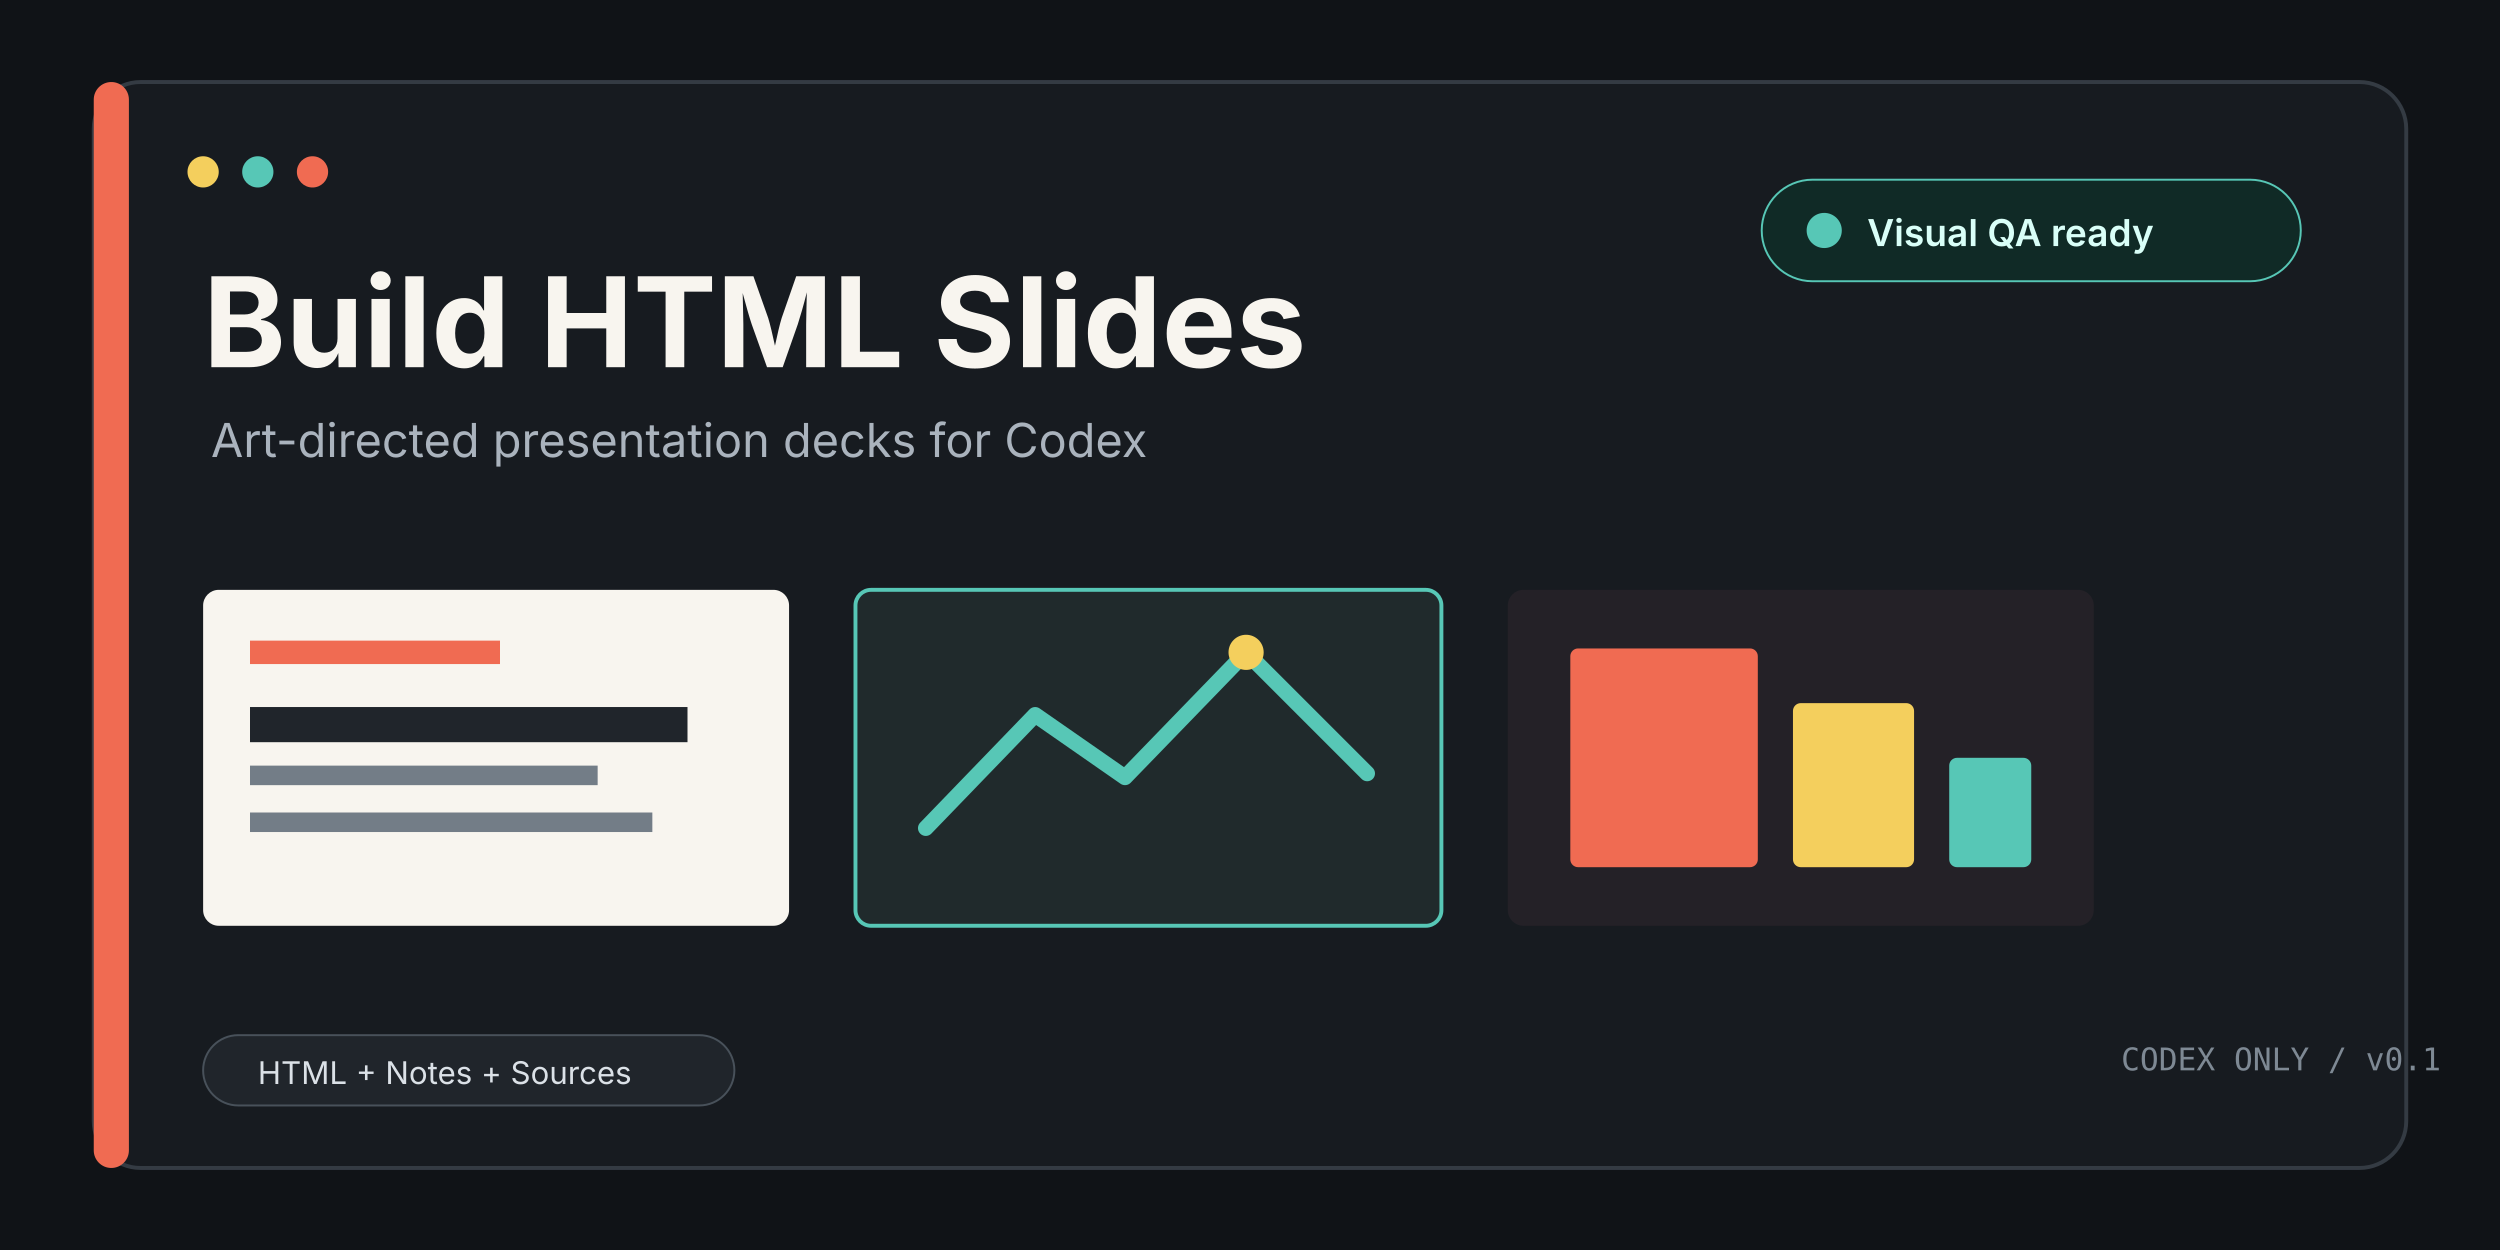
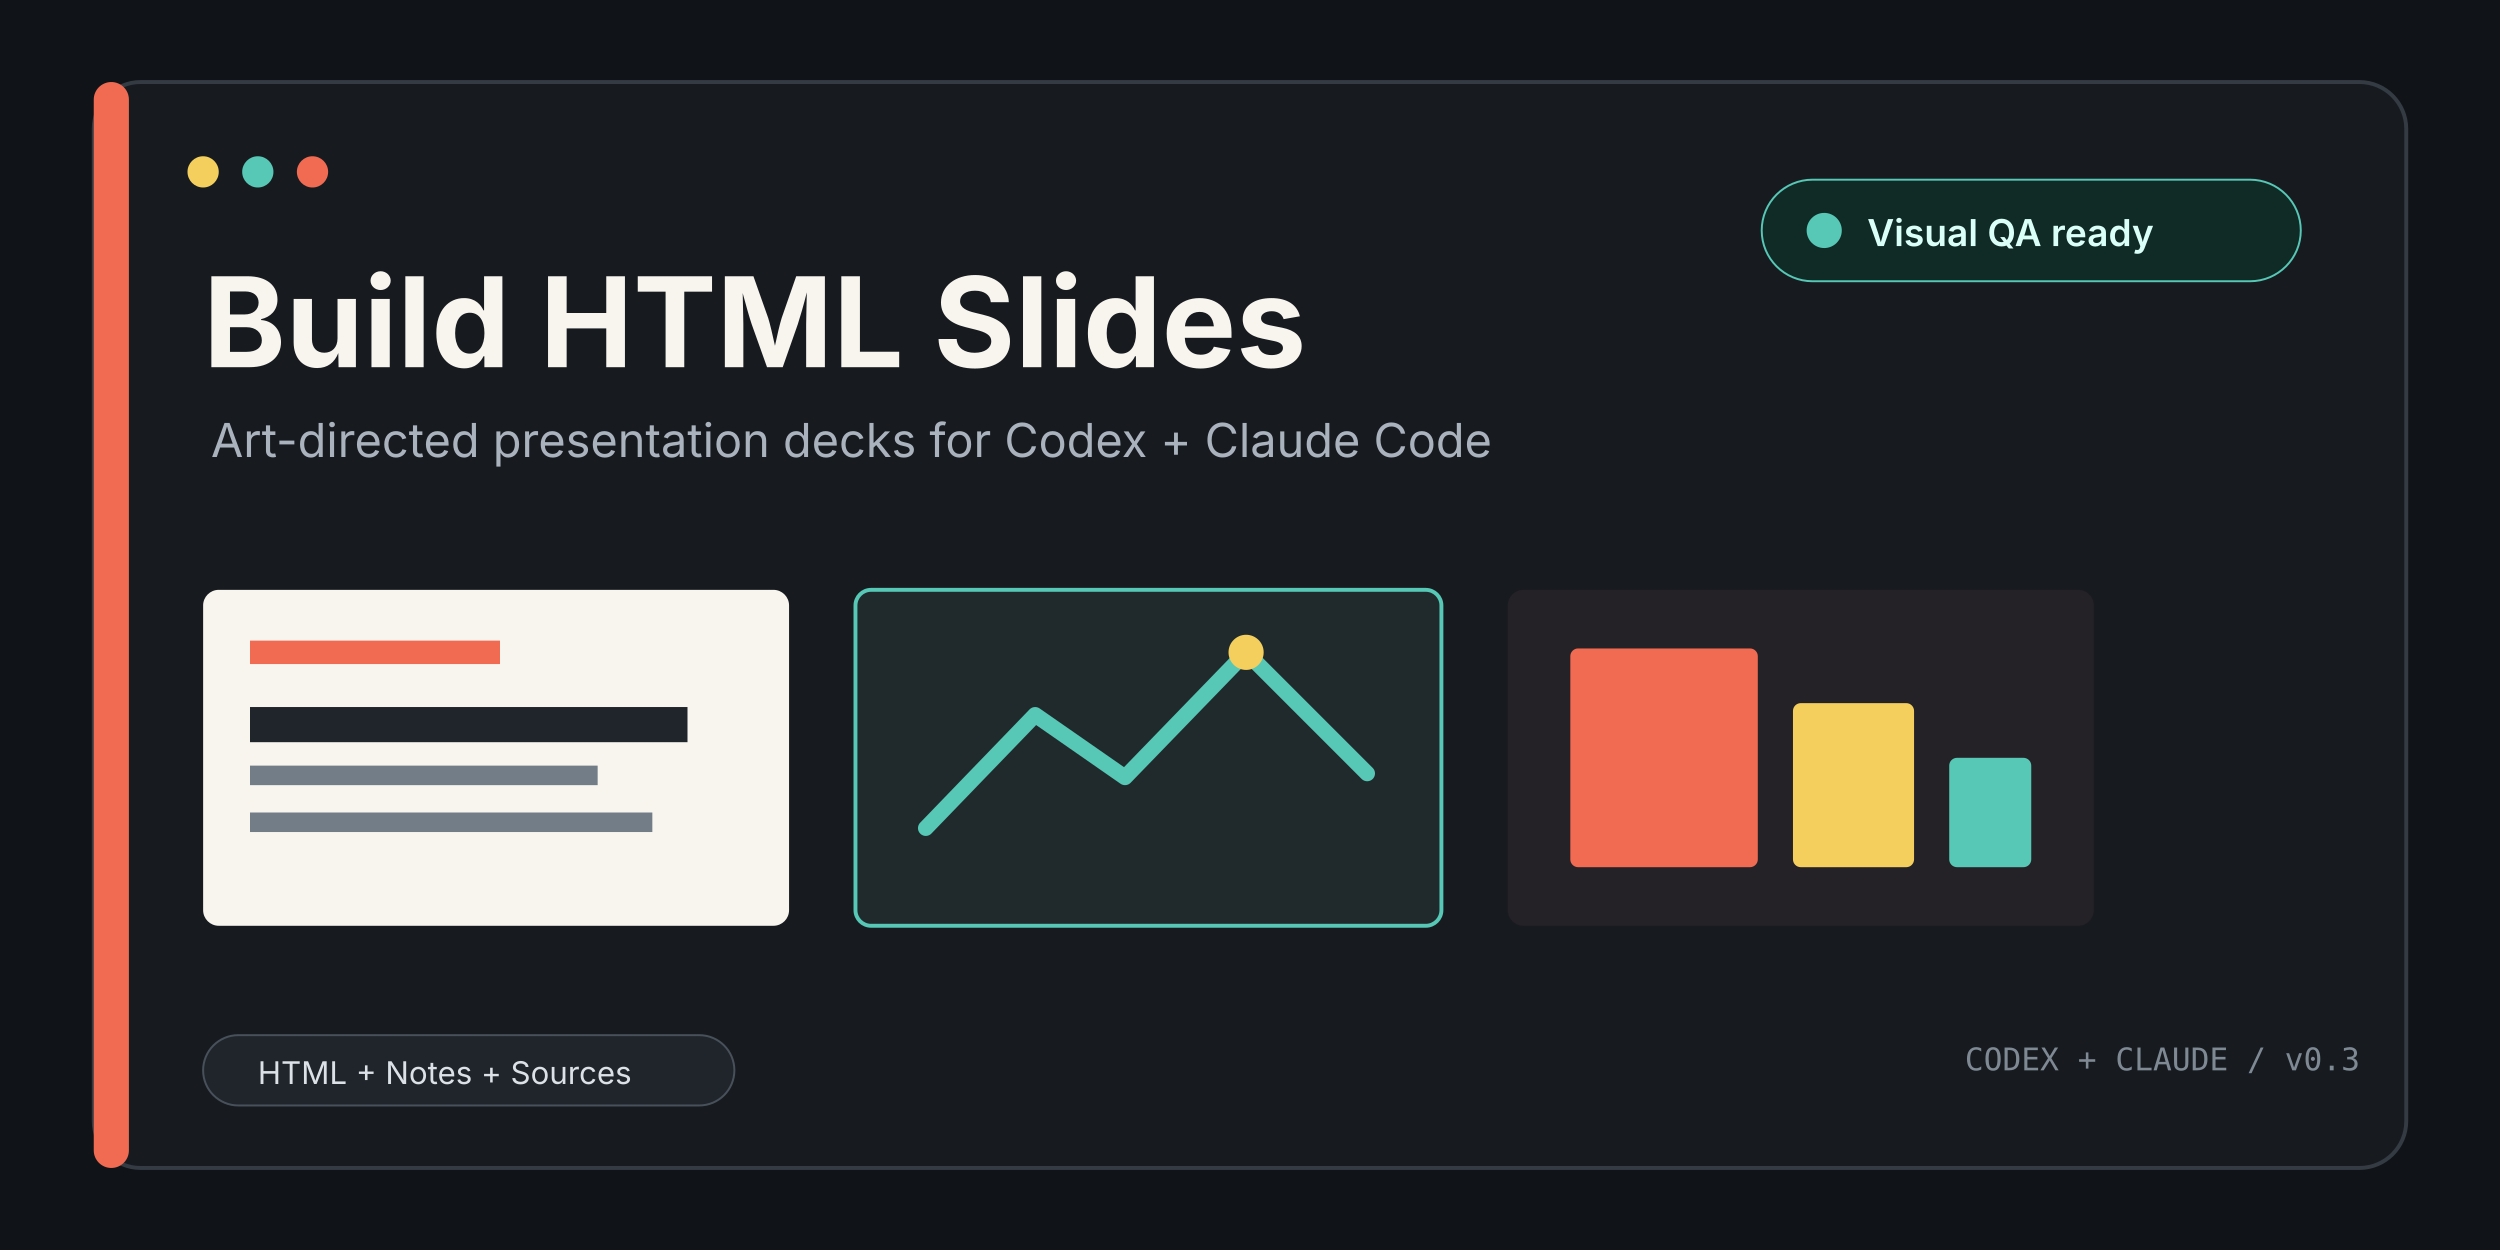
<svg xmlns="http://www.w3.org/2000/svg" width="1280" height="640" viewBox="0 0 1280 640" role="img" aria-labelledby="title desc">
  <rect width="1280" height="640" fill="#101317" />
  <rect x="48" y="42" width="1184" height="556" rx="24" fill="#171b20" stroke="#343b43" stroke-width="2" />
  <rect x="48" y="42" width="18" height="556" rx="9" fill="#f06b52" />
  <circle cx="104" cy="88" r="8" fill="#f4cf5d" />
  <circle cx="132" cy="88" r="8" fill="#57c7b6" />
  <circle cx="160" cy="88" r="8" fill="#f06b52" />
  <text x="104" y="188" fill="#f8f5ef" font-family="Inter, Arial, sans-serif" font-size="64" font-weight="700">Build HTML Slides</text>
-   <text x="108" y="234" fill="#aab3bd" font-family="Inter, Arial, sans-serif" font-size="24">Art-directed presentation decks for Codex</text>
+   <text x="108" y="234" fill="#aab3bd" font-family="Inter, Arial, sans-serif" font-size="24">Art-directed presentation decks for Codex + Claude Code</text>
  <rect x="104" y="302" width="300" height="172" rx="8" fill="#f8f5ef" />
  <rect x="128" y="328" width="128" height="12" fill="#f06b52" />
  <rect x="128" y="362" width="224" height="18" fill="#20252b" />
  <rect x="128" y="392" width="178" height="10" fill="#737d87" />
  <rect x="128" y="416" width="206" height="10" fill="#737d87" />
  <rect x="438" y="302" width="300" height="172" rx="8" fill="#202a2c" stroke="#57c7b6" stroke-width="2" />
  <path d="M474 424 L530 366 L576 398 L638 334 L700 396" fill="none" stroke="#57c7b6" stroke-width="8" stroke-linecap="round" stroke-linejoin="round" />
  <circle cx="638" cy="334" r="9" fill="#f4cf5d" />
  <rect x="772" y="302" width="300" height="172" rx="8" fill="#242127" />
  <rect x="804" y="332" width="96" height="112" rx="4" fill="#f06b52" />
  <rect x="918" y="360" width="62" height="84" rx="4" fill="#f4cf5d" />
  <rect x="998" y="388" width="42" height="56" rx="4" fill="#57c7b6" />
  <rect x="104" y="530" width="272" height="36" rx="18" fill="#20252b" stroke="#48515a" />
  <text x="132" y="555" fill="#dbe1e7" font-family="Inter, Arial, sans-serif" font-size="16">HTML + Notes + Sources</text>
  <rect x="902" y="92" width="276" height="52" rx="26" fill="#102a26" stroke="#57c7b6" />
  <circle cx="934" cy="118" r="9" fill="#57c7b6" />
  <text x="956" y="126" fill="#d9fff8" font-family="Inter, Arial, sans-serif" font-size="19" font-weight="600">Visual QA ready</text>
-   <text x="1086" y="548" fill="#7e8994" font-family="ui-monospace, monospace" font-size="16">CODEX ONLY / v0.1</text>
+   <text x="1006" y="548" fill="#7e8994" font-family="ui-monospace, monospace" font-size="16">CODEX + CLAUDE / v0.3</text>
</svg>
